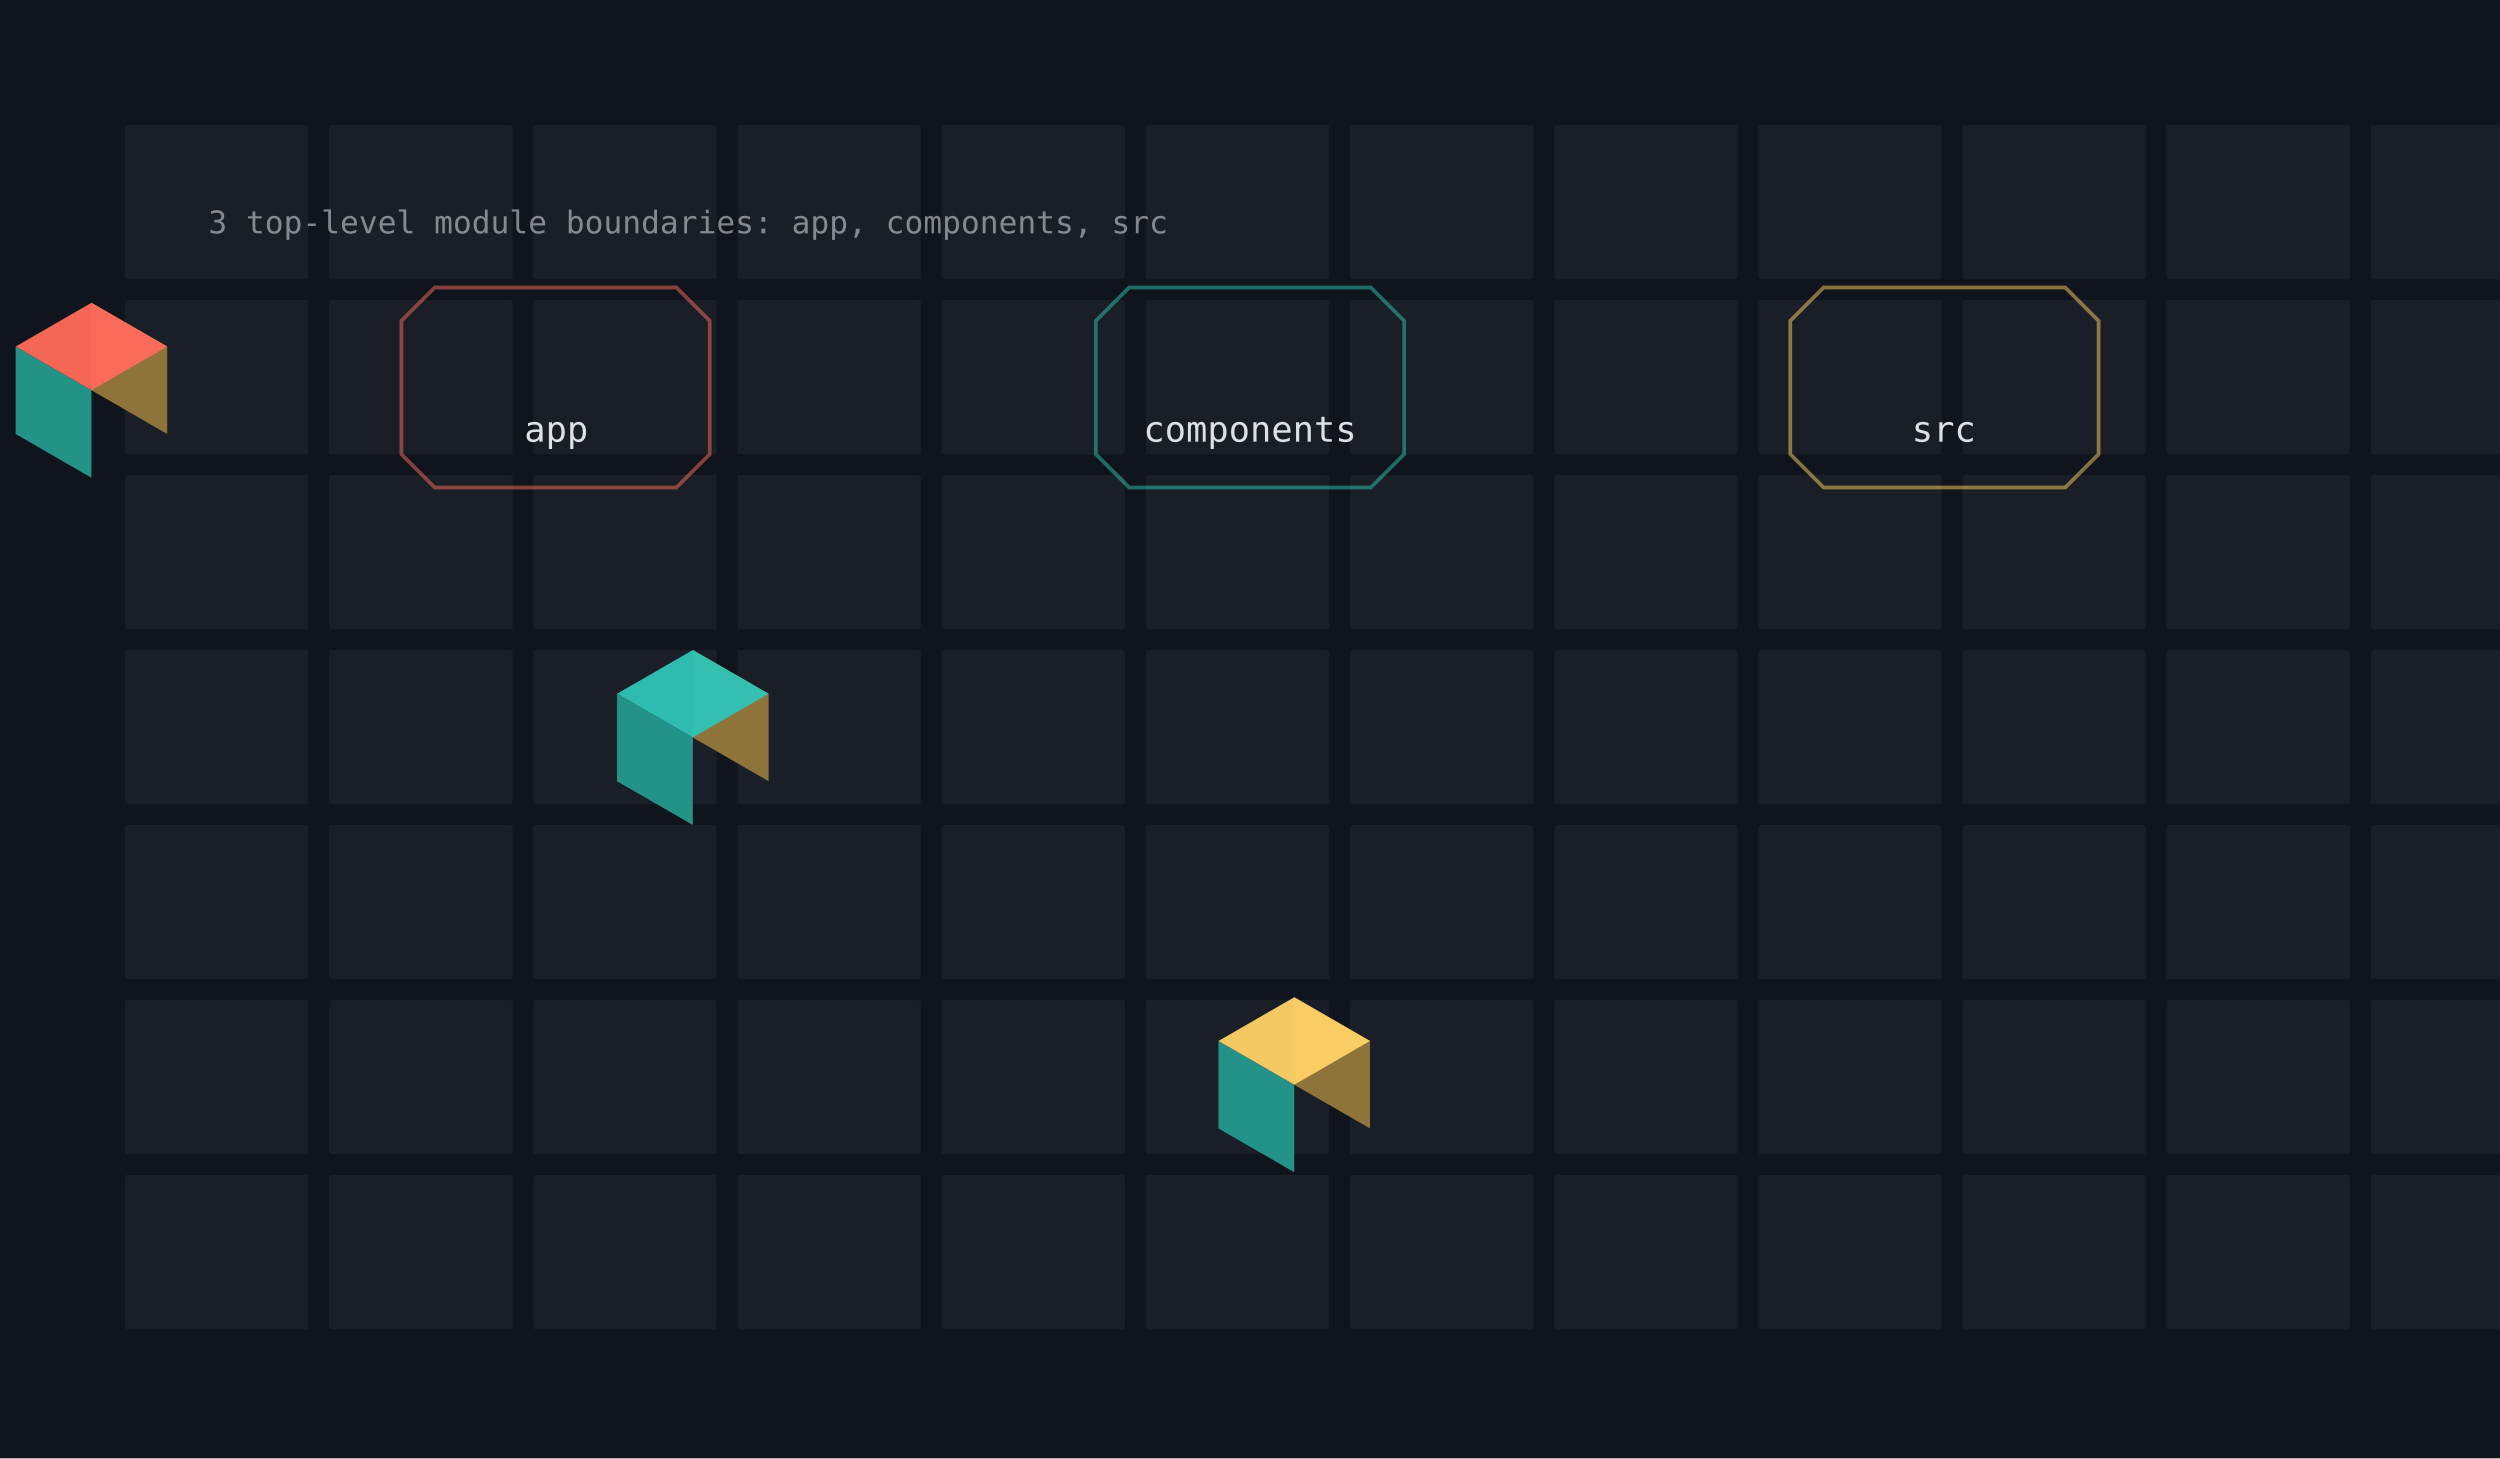
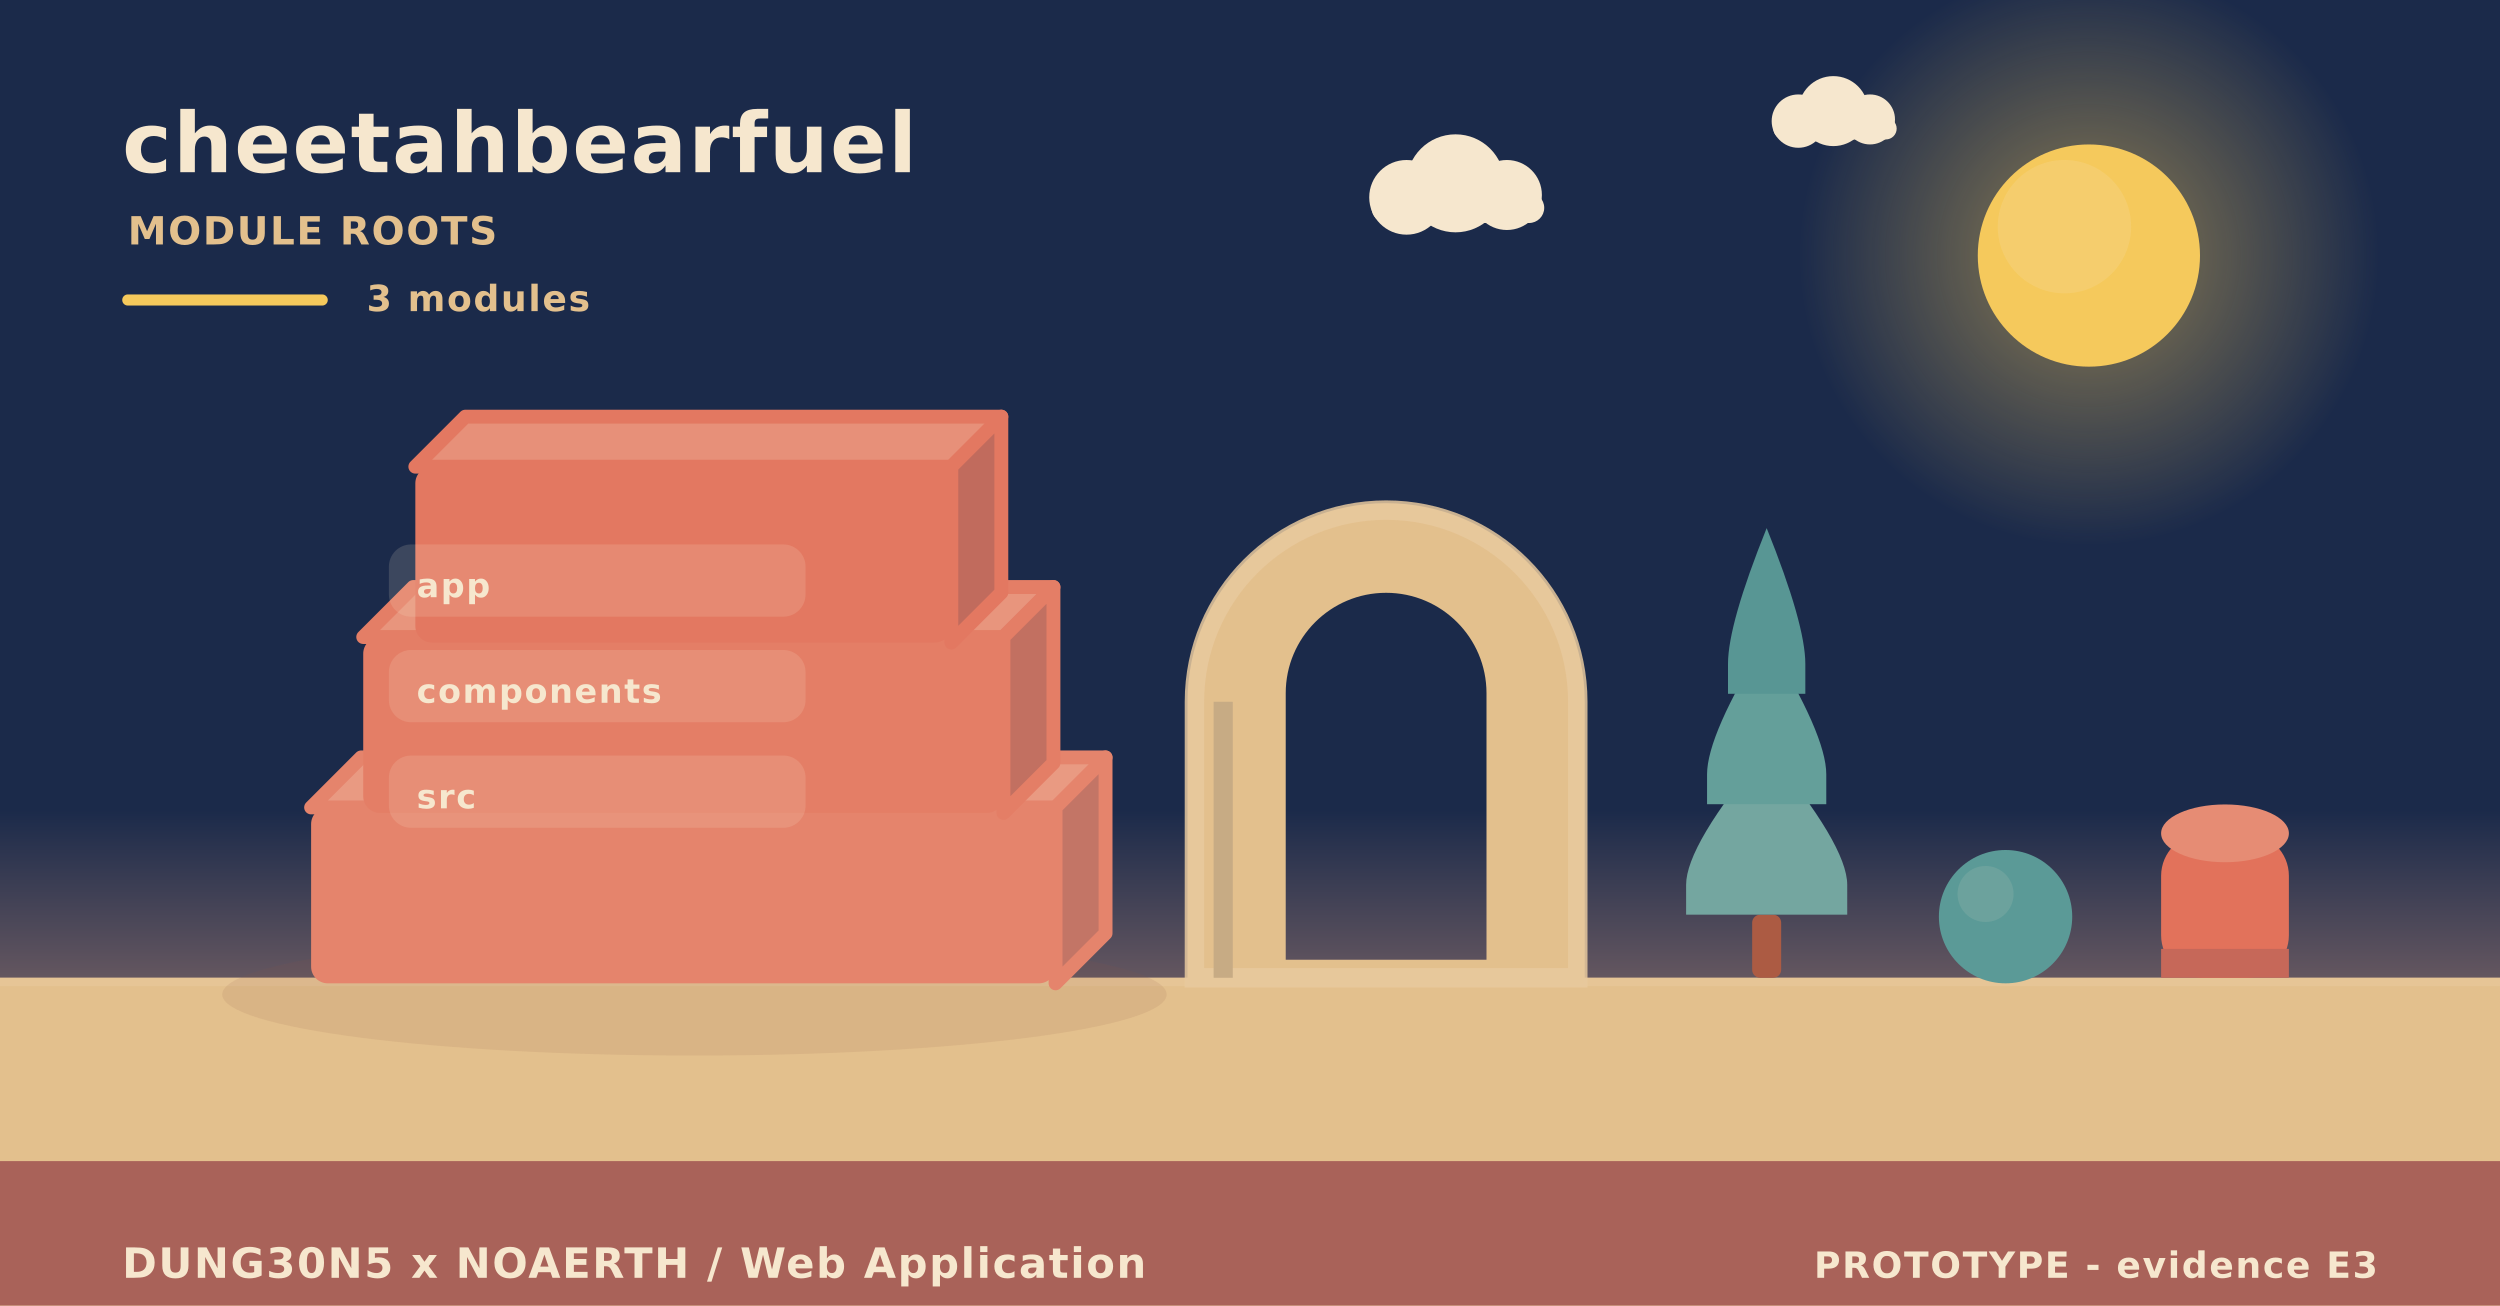
- <svg xmlns="http://www.w3.org/2000/svg" viewBox="0 0 1200 700" width="1200" height="700" role="img" aria-label="cheetahbearfuel architecture">
-   <rect width="1200" height="700" fill="#10141c" />
-   <defs>
-     <linearGradient id="ga" x1="0" y1="0" x2="1" y2="1">
-       <stop offset="0%" stop-color="#ff6b5a" />
-       <stop offset="100%" stop-color="#2ec4b6" />
-     </linearGradient>
-   </defs>
-   <rect x="60.00" y="60.00" width="88.00" height="74.00" rx="1.20" fill="#f2f5f9" opacity="0.05" />
-   <rect x="158.00" y="60.00" width="88.00" height="74.00" rx="1.20" fill="#f2f5f9" opacity="0.05" />
-   <rect x="256.00" y="60.00" width="88.00" height="74.00" rx="1.20" fill="#f2f5f9" opacity="0.05" />
-   <rect x="354.00" y="60.00" width="88.00" height="74.00" rx="1.20" fill="#f2f5f9" opacity="0.05" />
-   <rect x="452.00" y="60.00" width="88.00" height="74.00" rx="1.20" fill="#f2f5f9" opacity="0.05" />
-   <rect x="550.00" y="60.00" width="88.00" height="74.00" rx="1.20" fill="#f2f5f9" opacity="0.05" />
-   <rect x="648.00" y="60.00" width="88.00" height="74.00" rx="1.20" fill="#f2f5f9" opacity="0.05" />
-   <rect x="746.00" y="60.00" width="88.00" height="74.00" rx="1.20" fill="#f2f5f9" opacity="0.05" />
-   <rect x="844.00" y="60.00" width="88.00" height="74.00" rx="1.20" fill="#f2f5f9" opacity="0.05" />
-   <rect x="942.00" y="60.00" width="88.00" height="74.00" rx="1.20" fill="#f2f5f9" opacity="0.05" />
-   <rect x="1040.00" y="60.00" width="88.00" height="74.00" rx="1.20" fill="#f2f5f9" opacity="0.05" />
-   <rect x="1138.00" y="60.00" width="88.00" height="74.00" rx="1.20" fill="#f2f5f9" opacity="0.05" />
-   <rect x="60.00" y="144.00" width="88.00" height="74.00" rx="1.20" fill="#f2f5f9" opacity="0.05" />
-   <rect x="158.00" y="144.00" width="88.00" height="74.00" rx="1.20" fill="#f2f5f9" opacity="0.05" />
-   <rect x="256.00" y="144.00" width="88.00" height="74.00" rx="1.20" fill="#f2f5f9" opacity="0.05" />
-   <rect x="354.00" y="144.00" width="88.00" height="74.00" rx="1.20" fill="#f2f5f9" opacity="0.05" />
-   <rect x="452.00" y="144.00" width="88.00" height="74.00" rx="1.20" fill="#f2f5f9" opacity="0.05" />
-   <rect x="550.00" y="144.00" width="88.00" height="74.00" rx="1.20" fill="#f2f5f9" opacity="0.05" />
-   <rect x="648.00" y="144.00" width="88.00" height="74.00" rx="1.20" fill="#f2f5f9" opacity="0.05" />
-   <rect x="746.00" y="144.00" width="88.00" height="74.00" rx="1.20" fill="#f2f5f9" opacity="0.05" />
-   <rect x="844.00" y="144.00" width="88.00" height="74.00" rx="1.20" fill="#f2f5f9" opacity="0.05" />
-   <rect x="942.00" y="144.00" width="88.00" height="74.00" rx="1.20" fill="#f2f5f9" opacity="0.05" />
-   <rect x="1040.00" y="144.00" width="88.00" height="74.00" rx="1.20" fill="#f2f5f9" opacity="0.05" />
-   <rect x="1138.00" y="144.00" width="88.00" height="74.00" rx="1.20" fill="#f2f5f9" opacity="0.05" />
-   <rect x="60.00" y="228.00" width="88.00" height="74.00" rx="1.20" fill="#f2f5f9" opacity="0.05" />
-   <rect x="158.00" y="228.00" width="88.00" height="74.00" rx="1.20" fill="#f2f5f9" opacity="0.05" />
-   <rect x="256.00" y="228.00" width="88.00" height="74.00" rx="1.20" fill="#f2f5f9" opacity="0.05" />
-   <rect x="354.00" y="228.00" width="88.00" height="74.00" rx="1.20" fill="#f2f5f9" opacity="0.05" />
-   <rect x="452.00" y="228.00" width="88.00" height="74.00" rx="1.20" fill="#f2f5f9" opacity="0.05" />
-   <rect x="550.00" y="228.00" width="88.00" height="74.00" rx="1.20" fill="#f2f5f9" opacity="0.05" />
-   <rect x="648.00" y="228.00" width="88.00" height="74.00" rx="1.20" fill="#f2f5f9" opacity="0.05" />
-   <rect x="746.00" y="228.00" width="88.00" height="74.00" rx="1.20" fill="#f2f5f9" opacity="0.05" />
-   <rect x="844.00" y="228.00" width="88.00" height="74.00" rx="1.20" fill="#f2f5f9" opacity="0.05" />
-   <rect x="942.00" y="228.00" width="88.00" height="74.00" rx="1.20" fill="#f2f5f9" opacity="0.05" />
-   <rect x="1040.00" y="228.00" width="88.00" height="74.00" rx="1.20" fill="#f2f5f9" opacity="0.05" />
-   <rect x="1138.00" y="228.00" width="88.00" height="74.00" rx="1.20" fill="#f2f5f9" opacity="0.05" />
-   <rect x="60.00" y="312.00" width="88.00" height="74.00" rx="1.20" fill="#f2f5f9" opacity="0.05" />
-   <rect x="158.00" y="312.00" width="88.00" height="74.00" rx="1.20" fill="#f2f5f9" opacity="0.05" />
-   <rect x="256.00" y="312.00" width="88.00" height="74.00" rx="1.20" fill="#f2f5f9" opacity="0.05" />
-   <rect x="354.00" y="312.00" width="88.00" height="74.00" rx="1.20" fill="#f2f5f9" opacity="0.05" />
-   <rect x="452.00" y="312.00" width="88.00" height="74.00" rx="1.20" fill="#f2f5f9" opacity="0.05" />
-   <rect x="550.00" y="312.00" width="88.00" height="74.00" rx="1.20" fill="#f2f5f9" opacity="0.05" />
-   <rect x="648.00" y="312.00" width="88.00" height="74.00" rx="1.20" fill="#f2f5f9" opacity="0.05" />
-   <rect x="746.00" y="312.00" width="88.00" height="74.00" rx="1.20" fill="#f2f5f9" opacity="0.05" />
-   <rect x="844.00" y="312.00" width="88.00" height="74.00" rx="1.20" fill="#f2f5f9" opacity="0.05" />
-   <rect x="942.00" y="312.00" width="88.00" height="74.00" rx="1.20" fill="#f2f5f9" opacity="0.05" />
-   <rect x="1040.00" y="312.00" width="88.00" height="74.00" rx="1.20" fill="#f2f5f9" opacity="0.05" />
-   <rect x="1138.00" y="312.00" width="88.00" height="74.00" rx="1.20" fill="#f2f5f9" opacity="0.05" />
-   <rect x="60.00" y="396.00" width="88.00" height="74.00" rx="1.20" fill="#f2f5f9" opacity="0.05" />
-   <rect x="158.00" y="396.00" width="88.00" height="74.00" rx="1.20" fill="#f2f5f9" opacity="0.05" />
-   <rect x="256.00" y="396.00" width="88.00" height="74.00" rx="1.20" fill="#f2f5f9" opacity="0.05" />
-   <rect x="354.00" y="396.00" width="88.00" height="74.00" rx="1.20" fill="#f2f5f9" opacity="0.05" />
-   <rect x="452.00" y="396.00" width="88.00" height="74.00" rx="1.20" fill="#f2f5f9" opacity="0.05" />
-   <rect x="550.00" y="396.00" width="88.00" height="74.00" rx="1.20" fill="#f2f5f9" opacity="0.05" />
-   <rect x="648.00" y="396.00" width="88.00" height="74.00" rx="1.20" fill="#f2f5f9" opacity="0.05" />
-   <rect x="746.00" y="396.00" width="88.00" height="74.00" rx="1.20" fill="#f2f5f9" opacity="0.05" />
-   <rect x="844.00" y="396.00" width="88.00" height="74.00" rx="1.20" fill="#f2f5f9" opacity="0.05" />
-   <rect x="942.00" y="396.00" width="88.00" height="74.00" rx="1.20" fill="#f2f5f9" opacity="0.05" />
-   <rect x="1040.00" y="396.00" width="88.00" height="74.00" rx="1.20" fill="#f2f5f9" opacity="0.05" />
-   <rect x="1138.00" y="396.00" width="88.00" height="74.00" rx="1.20" fill="#f2f5f9" opacity="0.05" />
-   <rect x="60.00" y="480.00" width="88.00" height="74.00" rx="1.20" fill="#f2f5f9" opacity="0.05" />
-   <rect x="158.00" y="480.00" width="88.00" height="74.00" rx="1.20" fill="#f2f5f9" opacity="0.05" />
-   <rect x="256.00" y="480.00" width="88.00" height="74.00" rx="1.20" fill="#f2f5f9" opacity="0.05" />
-   <rect x="354.00" y="480.00" width="88.00" height="74.00" rx="1.20" fill="#f2f5f9" opacity="0.05" />
-   <rect x="452.00" y="480.00" width="88.00" height="74.00" rx="1.20" fill="#f2f5f9" opacity="0.05" />
-   <rect x="550.00" y="480.00" width="88.00" height="74.00" rx="1.20" fill="#f2f5f9" opacity="0.05" />
-   <rect x="648.00" y="480.00" width="88.00" height="74.00" rx="1.20" fill="#f2f5f9" opacity="0.05" />
-   <rect x="746.00" y="480.00" width="88.00" height="74.00" rx="1.20" fill="#f2f5f9" opacity="0.05" />
-   <rect x="844.00" y="480.00" width="88.00" height="74.00" rx="1.20" fill="#f2f5f9" opacity="0.05" />
-   <rect x="942.00" y="480.00" width="88.00" height="74.00" rx="1.20" fill="#f2f5f9" opacity="0.05" />
-   <rect x="1040.00" y="480.00" width="88.00" height="74.00" rx="1.20" fill="#f2f5f9" opacity="0.05" />
-   <rect x="1138.00" y="480.00" width="88.00" height="74.00" rx="1.20" fill="#f2f5f9" opacity="0.05" />
-   <rect x="60.00" y="564.00" width="88.00" height="74.00" rx="1.20" fill="#f2f5f9" opacity="0.05" />
-   <rect x="158.00" y="564.00" width="88.00" height="74.00" rx="1.20" fill="#f2f5f9" opacity="0.05" />
-   <rect x="256.00" y="564.00" width="88.00" height="74.00" rx="1.20" fill="#f2f5f9" opacity="0.05" />
-   <rect x="354.00" y="564.00" width="88.00" height="74.00" rx="1.20" fill="#f2f5f9" opacity="0.05" />
-   <rect x="452.00" y="564.00" width="88.00" height="74.00" rx="1.20" fill="#f2f5f9" opacity="0.05" />
-   <rect x="550.00" y="564.00" width="88.00" height="74.00" rx="1.20" fill="#f2f5f9" opacity="0.05" />
-   <rect x="648.00" y="564.00" width="88.00" height="74.00" rx="1.20" fill="#f2f5f9" opacity="0.05" />
-   <rect x="746.00" y="564.00" width="88.00" height="74.00" rx="1.20" fill="#f2f5f9" opacity="0.05" />
-   <rect x="844.00" y="564.00" width="88.00" height="74.00" rx="1.20" fill="#f2f5f9" opacity="0.05" />
-   <rect x="942.00" y="564.00" width="88.00" height="74.00" rx="1.20" fill="#f2f5f9" opacity="0.05" />
-   <rect x="1040.00" y="564.00" width="88.00" height="74.00" rx="1.20" fill="#f2f5f9" opacity="0.05" />
-   <rect x="1138.00" y="564.00" width="88.00" height="74.00" rx="1.20" fill="#f2f5f9" opacity="0.05" />
-   <path d="M208.67,138.00 H324.67 L340.67,154.00 V218.00 L324.67,234.00 H208.67 L192.67,218.00 V154.00 Z" fill="none" stroke="rgba(255,107,90,0.550)" stroke-width="1.80" opacity="0.90" />
-   <polygon points="43.88,187.33 80.25,208.33 80.25,166.33 43.88,145.33" fill="#94793b" opacity="0.95" />
-   <polygon points="7.51,208.33 43.88,229.33 43.88,187.33 7.51,166.33" fill="#24998e" opacity="0.95" />
-   <polygon points="43.88,145.33 80.25,166.33 43.88,187.33 7.51,166.33" fill="#ff6b5a" opacity="0.95" />
-   <text x="267" y="212" font-family="ui-monospace,Menlo,monospace" font-size="17" fill="rgba(242,245,249,0.900)" text-anchor="middle">app</text>
-   <path d="M542.00,138.00 H658.00 L674.00,154.00 V218.00 L658.00,234.00 H542.00 L526.00,218.00 V154.00 Z" fill="none" stroke="rgba(46,196,182,0.550)" stroke-width="1.80" opacity="0.90" />
-   <polygon points="332.55,354.00 368.93,375.00 368.93,333.00 332.55,312.00" fill="#94793b" opacity="0.95" />
-   <polygon points="296.18,375.00 332.55,396.00 332.55,354.00 296.18,333.00" fill="#24998e" opacity="0.95" />
-   <polygon points="332.55,312.00 368.93,333.00 332.55,354.00 296.18,333.00" fill="#2ec4b6" opacity="0.95" />
-   <text x="600" y="212" font-family="ui-monospace,Menlo,monospace" font-size="17" fill="rgba(242,245,249,0.900)" text-anchor="middle">components</text>
-   <path d="M875.33,138.00 H991.33 L1007.33,154.00 V218.00 L991.33,234.00 H875.33 L859.33,218.00 V154.00 Z" fill="none" stroke="rgba(255,209,102,0.550)" stroke-width="1.80" opacity="0.90" />
-   <polygon points="621.23,520.67 657.60,541.67 657.60,499.67 621.23,478.67" fill="#94793b" opacity="0.95" />
-   <polygon points="584.86,541.67 621.23,562.67 621.23,520.67 584.86,499.67" fill="#24998e" opacity="0.95" />
-   <polygon points="621.23,478.67 657.60,499.67 621.23,520.67 584.86,499.67" fill="#ffd166" opacity="0.95" />
-   <text x="933" y="212" font-family="ui-monospace,Menlo,monospace" font-size="17" fill="rgba(242,245,249,0.900)" text-anchor="middle">src</text>
-   <text x="100" y="112" font-family="ui-monospace,Menlo,monospace" font-size="15" fill="rgba(242,245,249,0.500)">3 top-level module boundaries: app, components, src</text>
+ <svg xmlns="http://www.w3.org/2000/svg" width="900" height="470" viewBox="0 0 900 470" role="img" aria-label="cheetahbearfuel - how it is built">
+   <linearGradient id="skya" x1="0" y1="0" x2="0" y2="1">
+     <stop offset="0" stop-color="#1b2a4a" />
+     <stop offset="0.62" stop-color="#1b2a4a" />
+     <stop offset="1" stop-color="#f3ad8a" />
+   </linearGradient>
+   <rect width="900" height="470" fill="url(#skya)" />
+   <radialGradient id="suna">
+     <stop offset="0.35" stop-color="#f5c95c" stop-opacity="0.34" />
+     <stop offset="1" stop-color="#f5c95c" stop-opacity="0" />
+   </radialGradient>
+   <circle cx="752" cy="92" r="104" fill="url(#suna)" />
+   <circle cx="752" cy="92" r="40" fill="#f5c95c" />
+   <circle cx="743.2" cy="81.6" r="24" fill="#f5d27e" opacity="0.5" />
+   <g>
+     <circle cx="524" cy="66" r="17.64" fill="#f6e7ce" />
+     <circle cx="506.36" cy="71.04" r="13.44" fill="#f6e7ce" />
+     <circle cx="542.48" cy="70.2" r="12.6" fill="#f6e7ce" />
+     <rect x="493.76" y="69.36" width="62.16" height="10.92" rx="5.46" fill="#f6e7ce" />
+   </g>
+   <g>
+     <circle cx="660" cy="40" r="12.6" fill="#f6e7ce" />
+     <circle cx="647.4" cy="43.6" r="9.6" fill="#f6e7ce" />
+     <circle cx="673.2" cy="43" r="9" fill="#f6e7ce" />
+     <rect x="638.4" y="42.4" width="44.4" height="7.8" rx="3.9" fill="#f6e7ce" />
+   </g>
+   <rect x="0" y="352" width="900" height="118" fill="#e3c08d" />
+   <rect x="0" y="352" width="900" height="3" fill="#e6c596" />
+   <text x="44" y="62" font-family="Verdana,DejaVu Sans,sans-serif" font-size="30" font-weight="700" letter-spacing="0.6" fill="#f6e7ce" text-anchor="start">cheetahbearfuel</text>
+   <text x="46" y="88" font-family="Verdana,DejaVu Sans,sans-serif" font-size="14" font-weight="700" letter-spacing="0.6" fill="#e3c08d" text-anchor="start">MODULE ROOTS</text>
+   <rect x="44" y="106" width="74" height="4" rx="2" fill="#f5c95c" />
+   <text x="132" y="112" font-family="Verdana,DejaVu Sans,sans-serif" font-size="13" font-weight="700" letter-spacing="0.6" fill="#e3c08d" text-anchor="start">3 modules</text>
+   <ellipse cx="250" cy="358" rx="170" ry="22" fill="rgba(138,90,68,0.11)" />
+   <path d="M112,290.67 L380,290.67 L398,272.67 L130,272.67 Z" fill="#e99a82" stroke="#e5846c" stroke-width="5" stroke-linejoin="round" />
+   <path d="M380,290.67 L398,272.67 L398,336 L380,354 Z" fill="#c37566" stroke="#e5846c" stroke-width="5" stroke-linejoin="round" />
+   <rect x="112" y="290.67" width="268" height="63.33" rx="6" fill="#e5846c" />
+   <path d="M130.76,229.33 L361.24,229.33 L379.24,211.33 L148.76,211.33 Z" fill="#e8957d" stroke="#e47e66" stroke-width="5" stroke-linejoin="round" />
+   <path d="M361.24,229.33 L379.24,211.33 L379.24,274.67 L361.24,292.67 Z" fill="#c27061" stroke="#e47e66" stroke-width="5" stroke-linejoin="round" />
+   <rect x="130.76" y="229.33" width="230.48" height="63.33" rx="6" fill="#e47e66" />
+   <path d="M149.52,168 L342.48,168 L360.48,150 L167.52,150 Z" fill="#e79079" stroke="#e37861" stroke-width="5" stroke-linejoin="round" />
+   <path d="M342.48,168 L360.48,150 L360.48,213.33 L342.48,231.33 Z" fill="#c16b5d" stroke="#e37861" stroke-width="5" stroke-linejoin="round" />
+   <rect x="149.52" y="168" width="192.96" height="63.33" rx="6" fill="#e37861" />
+   <rect x="140" y="196" width="150" height="26" rx="8" fill="rgba(246,231,206,0.16)" opacity="0.94" />
+   <text x="150" y="215" font-family="Verdana,DejaVu Sans,sans-serif" font-size="12" font-weight="700" letter-spacing="0.6" fill="#f6e7ce" text-anchor="start">app</text>
+   <rect x="140" y="234" width="150" height="26" rx="8" fill="rgba(246,231,206,0.16)" opacity="0.94" />
+   <text x="150" y="253" font-family="Verdana,DejaVu Sans,sans-serif" font-size="12" font-weight="700" letter-spacing="0.6" fill="#f6e7ce" text-anchor="start">components</text>
+   <rect x="140" y="272" width="150" height="26" rx="8" fill="rgba(246,231,206,0.16)" opacity="0.94" />
+   <text x="150" y="291" font-family="Verdana,DejaVu Sans,sans-serif" font-size="12" font-weight="700" letter-spacing="0.6" fill="#f6e7ce" text-anchor="start">src</text>
+   <path d="M430,352 L430,252.64 A69,69 0 0 1 568,252.64 L568,352 Z M460.36,348 L460.36,249.55 A38.64,38.64 0 0 1 537.64,249.55 L537.64,348 Z" fill="#e3c08d" fill-rule="evenodd" stroke="#e3c08d" stroke-width="5" stroke-linejoin="round" />
+   <path d="M430,352 L430,252.64 A69,69 0 0 1 568,252.64 L568,352 Z" fill="none" stroke="#e8c99d" stroke-width="7" stroke-linecap="round" opacity="0.85" />
+   <rect x="436.9" y="252.64" width="6.9" height="99.36" fill="#c7ab84" />
+   <rect x="630.78" y="329.28" width="10.44" height="22.72" rx="2.9" fill="#ac5b43" />
+   <path d="M636,269.64 Q607,304.23 607,318.54 Q607,329.28 607,329.28 L665,329.28 Q665,329.28 665,318.54 Q665,304.23 636,269.64 Z" fill="#74a6a0" />
+   <path d="M636,229.88 Q614.54,264.47 614.54,278.78 Q614.54,289.52 614.54,289.52 L657.46,289.52 Q657.46,289.52 657.46,278.78 Q657.46,264.47 636,229.88 Z" fill="#649f9a" />
+   <path d="M636,190.12 Q622.08,224.71 622.08,239.02 Q622.08,249.76 622.08,249.76 L649.92,249.76 Q649.92,249.76 649.92,239.02 Q649.92,224.71 636,190.12 Z" fill="#589694" />
+   <circle cx="722" cy="330" r="24" fill="#5b9a97" />
+   <circle cx="714.8" cy="321.84" r="10.08" fill="#7aa9a2" opacity="0.55" />
+   <rect x="778" y="300" width="46" height="52" rx="15.33" fill="#e2725b" />
+   <ellipse cx="801" cy="300" rx="23" ry="10.4" fill="#e68c74" />
+   <rect x="778" y="341.6" width="46" height="10.4" fill="#c66859" />
+   <rect x="0" y="418" width="900" height="52" rx="0" fill="#a65c56" opacity="0.94" />
+   <text x="44" y="460" font-family="Verdana,DejaVu Sans,sans-serif" font-size="15" font-weight="700" letter-spacing="0.6" fill="#f6e7ce" text-anchor="start">DUNG30N5 x NOAERTH  /  Web Application</text>
+   <text x="856" y="460" font-family="Verdana,DejaVu Sans,sans-serif" font-size="13" font-weight="700" letter-spacing="0.6" fill="#f6e7ce" text-anchor="end">PROTOTYPE  -  evidence E3</text>
</svg>
